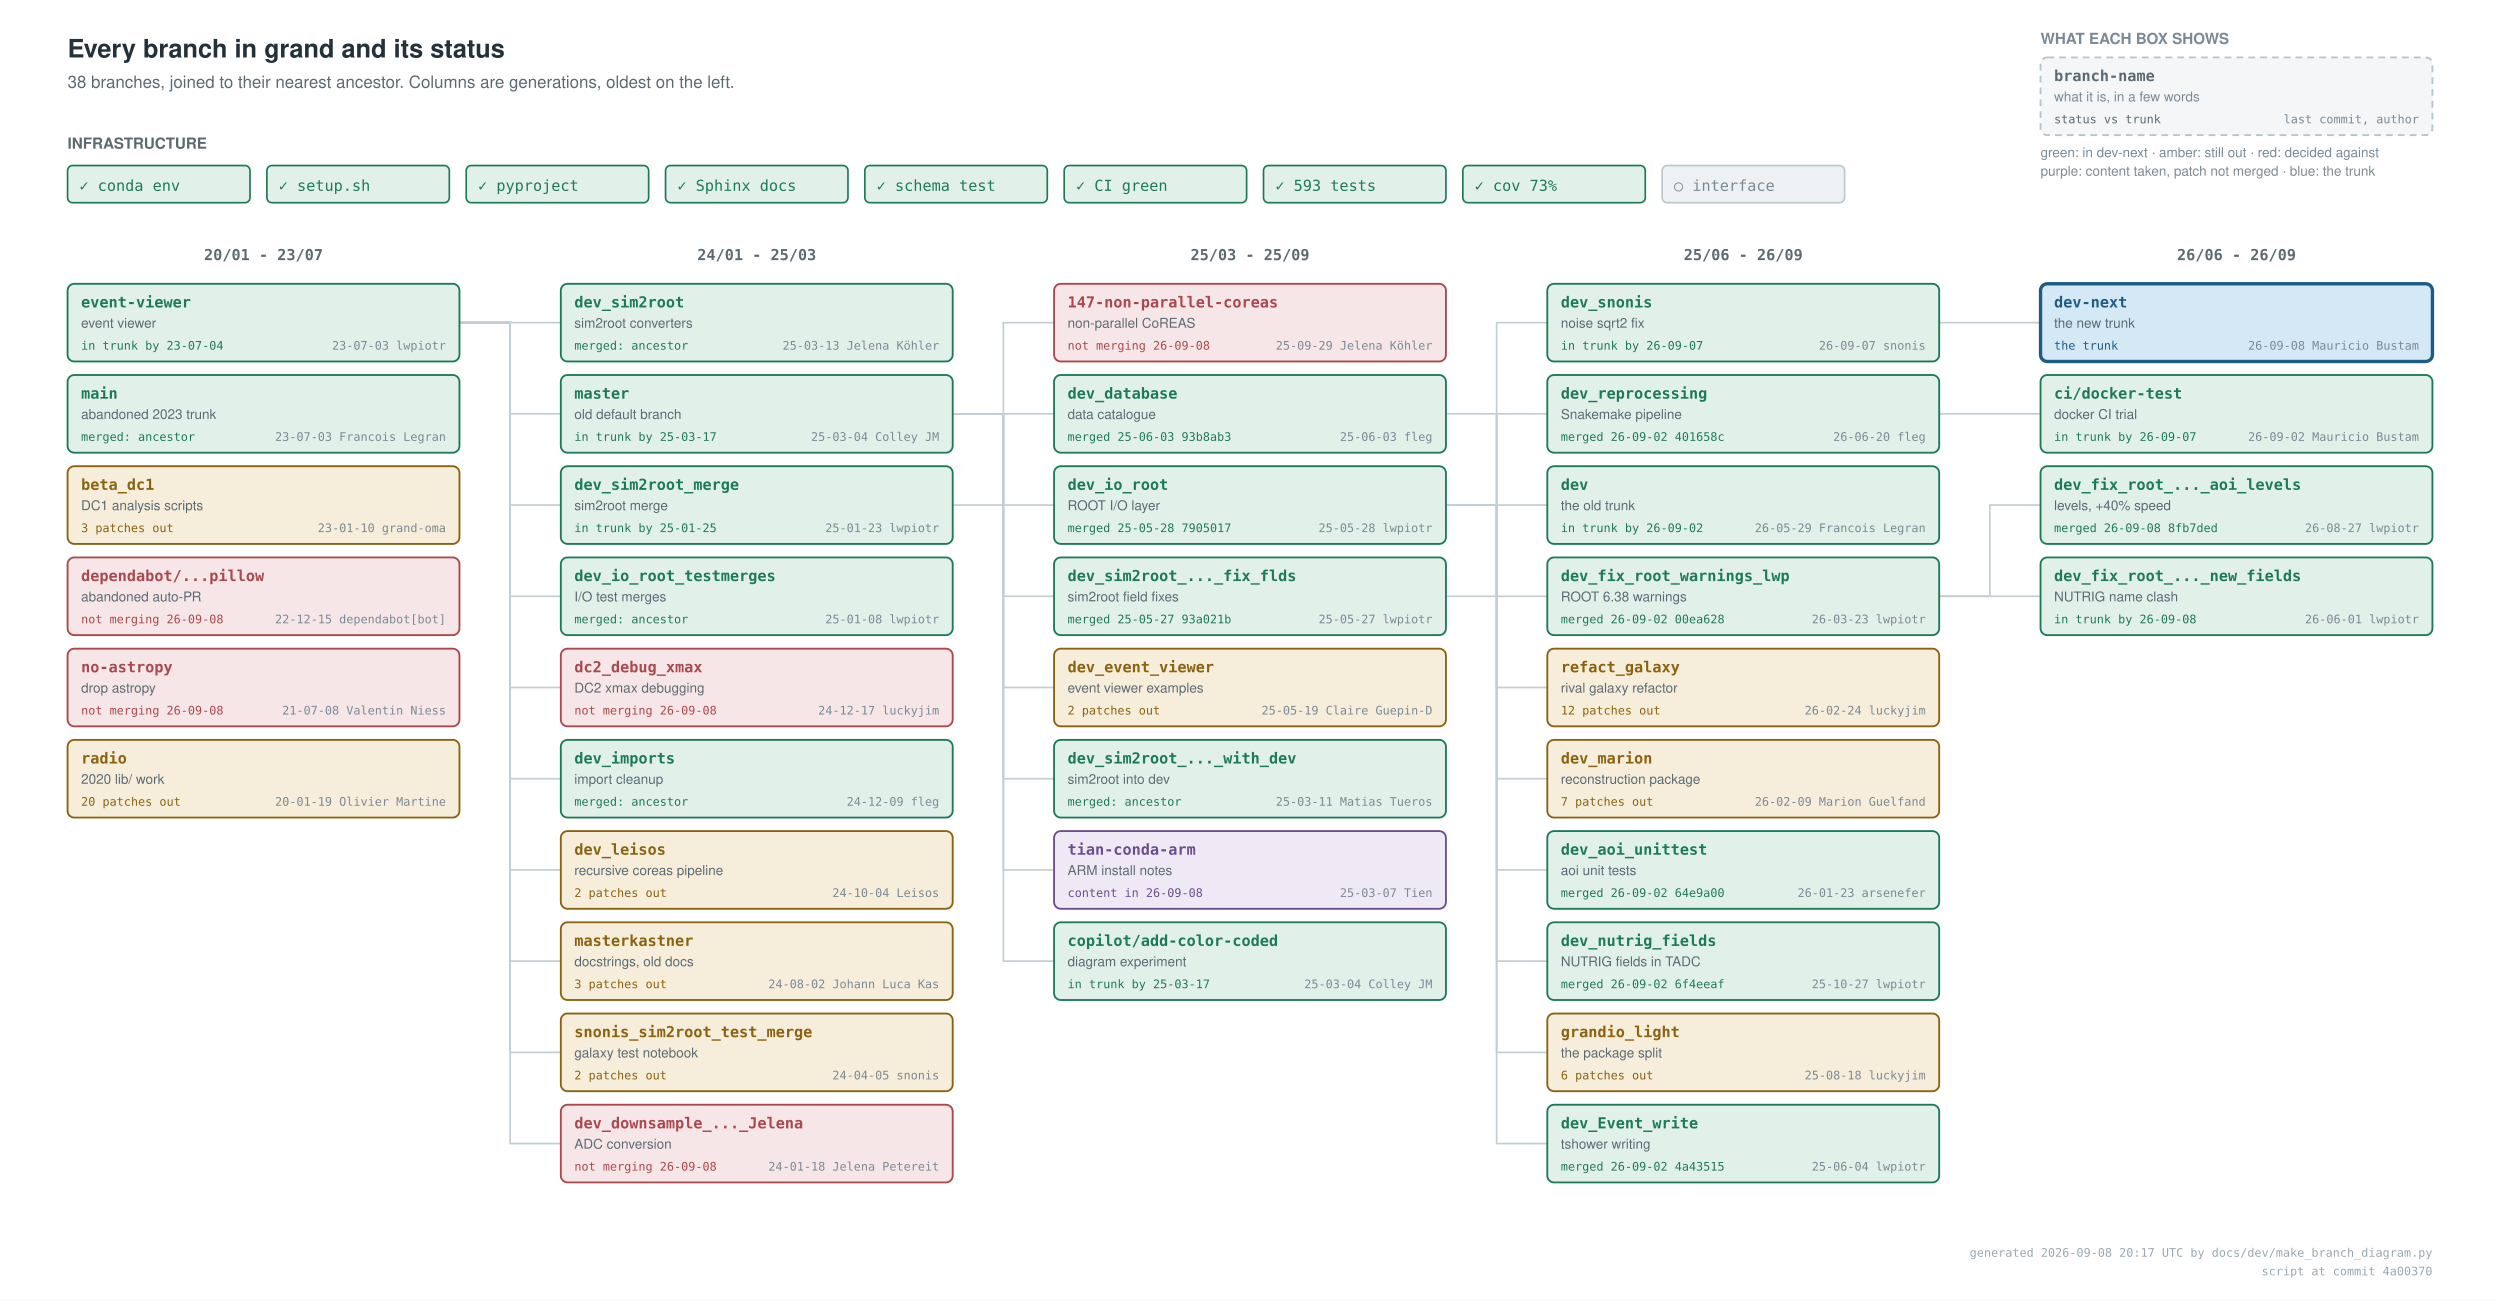
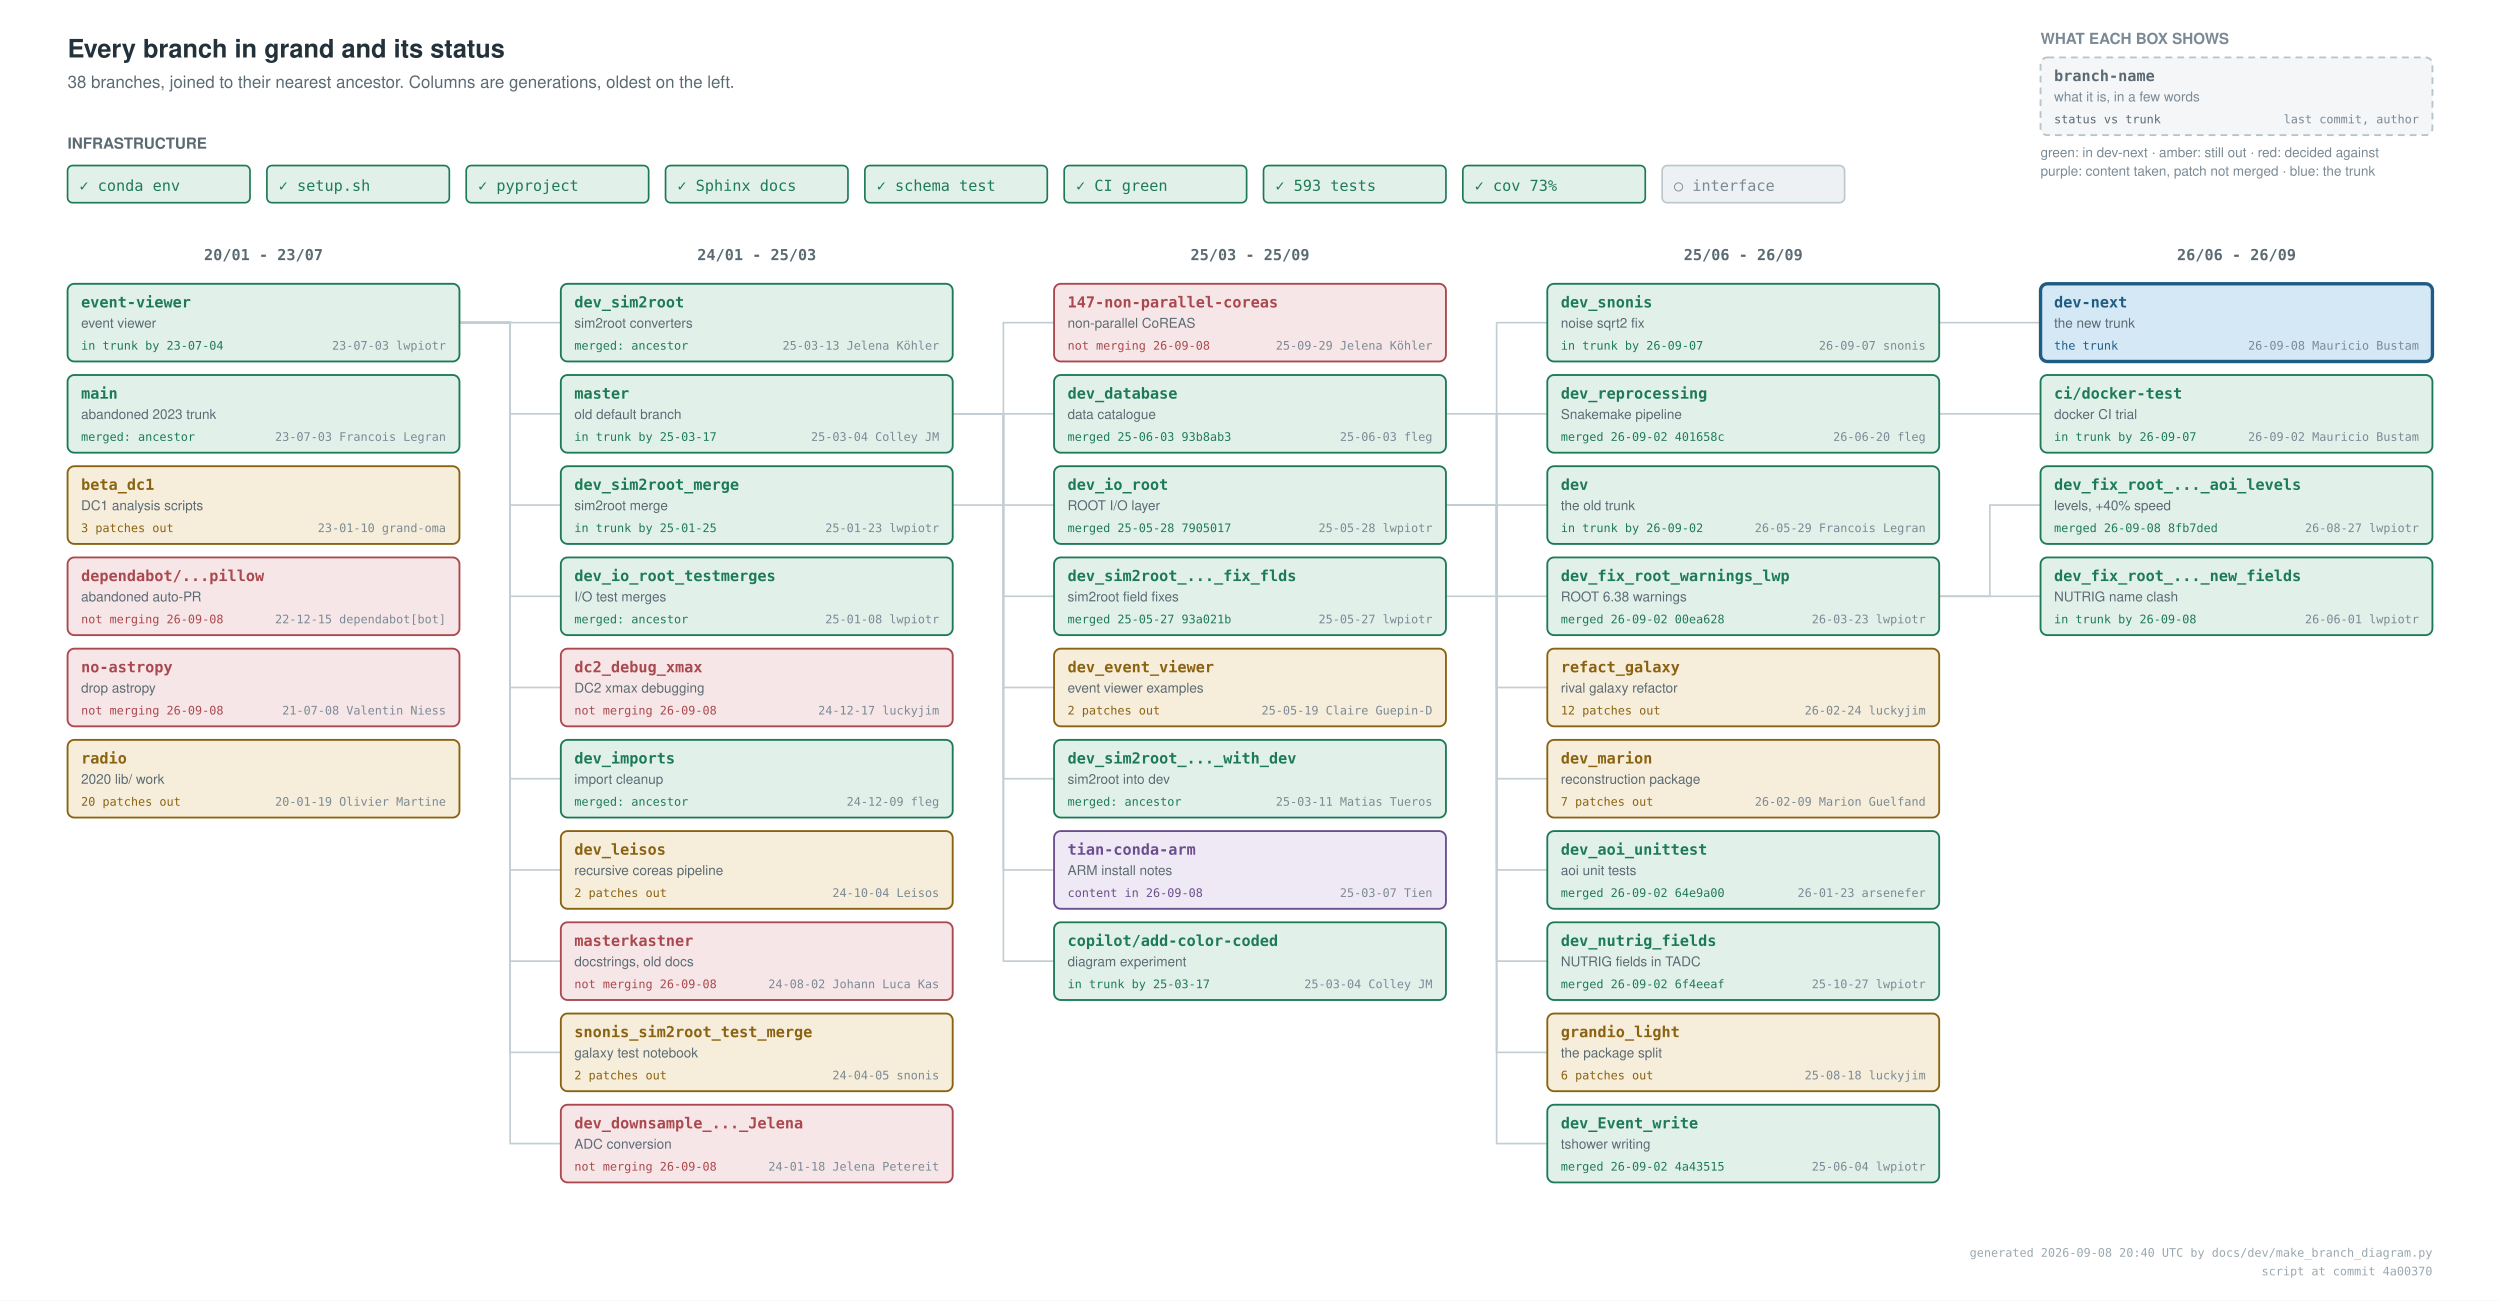
<svg xmlns="http://www.w3.org/2000/svg" viewBox="0 0 1480 770" width="1480" height="770" font-family="IBM Plex Sans, Helvetica, Arial, sans-serif">
  <rect width="1480" height="770" fill="#FFFFFF" />
  <text x="40" y="34" font-size="15" font-weight="600" fill="#22313A">Every branch in grand and its status</text>
  <text x="40" y="52" font-size="10" fill="#5A6A73">38 branches, joined to their nearest ancestor. Columns are generations, oldest on the left.</text>
  <text x="1208.0" y="26.0" font-size="9" font-weight="600" fill="#7A8994">WHAT EACH BOX SHOWS</text>
  <rect x="1208.0" y="34.0" width="232" height="46" rx="4" fill="#F4F6F7" stroke="#B7C4CC" stroke-width="1.1" stroke-dasharray="4 3" />
  <text x="1216.0" y="48.0" font-family="IBM Plex Mono, monospace" font-size="9" font-weight="600" fill="#5A6A73">branch-name</text>
  <text x="1216.0" y="60.0" font-size="8" fill="#7A8994">what it is, in a few words</text>
  <text x="1216.0" y="73.0" font-family="IBM Plex Mono, monospace" font-size="7" fill="#5A6A73">status vs trunk</text>
  <text x="1432.0" y="73.0" font-family="IBM Plex Mono, monospace" font-size="7" fill="#7A8994" text-anchor="end">last commit, author</text>
  <text x="1208.0" y="93.0" font-size="8" fill="#7A8994">green: in dev-next · amber: still out · red: decided against</text>
  <text x="1208.0" y="104.0" font-size="8" fill="#7A8994">purple: content taken, patch not merged · blue: the trunk</text>
  <text x="40" y="88" font-size="9" font-weight="600" fill="#5A6A73">INFRASTRUCTURE</text>
  <rect x="40.0" y="98" width="108" height="22" rx="3" fill="#E1F1EA" stroke="#1D7A57" stroke-width="1" />
  <text x="47.0" y="113" font-family="IBM Plex Mono, monospace" font-size="9" fill="#1D7A57">✓ conda env</text>
  <rect x="158.0" y="98" width="108" height="22" rx="3" fill="#E1F1EA" stroke="#1D7A57" stroke-width="1" />
  <text x="165.0" y="113" font-family="IBM Plex Mono, monospace" font-size="9" fill="#1D7A57">✓ setup.sh</text>
  <rect x="276.0" y="98" width="108" height="22" rx="3" fill="#E1F1EA" stroke="#1D7A57" stroke-width="1" />
  <text x="283.0" y="113" font-family="IBM Plex Mono, monospace" font-size="9" fill="#1D7A57">✓ pyproject</text>
  <rect x="394.0" y="98" width="108" height="22" rx="3" fill="#E1F1EA" stroke="#1D7A57" stroke-width="1" />
  <text x="401.0" y="113" font-family="IBM Plex Mono, monospace" font-size="9" fill="#1D7A57">✓ Sphinx docs</text>
  <rect x="512.0" y="98" width="108" height="22" rx="3" fill="#E1F1EA" stroke="#1D7A57" stroke-width="1" />
  <text x="519.0" y="113" font-family="IBM Plex Mono, monospace" font-size="9" fill="#1D7A57">✓ schema test</text>
  <rect x="630.0" y="98" width="108" height="22" rx="3" fill="#E1F1EA" stroke="#1D7A57" stroke-width="1" />
  <text x="637.0" y="113" font-family="IBM Plex Mono, monospace" font-size="9" fill="#1D7A57">✓ CI green</text>
  <rect x="748.0" y="98" width="108" height="22" rx="3" fill="#E1F1EA" stroke="#1D7A57" stroke-width="1" />
  <text x="755.0" y="113" font-family="IBM Plex Mono, monospace" font-size="9" fill="#1D7A57">✓ 593 tests</text>
  <rect x="866.0" y="98" width="108" height="22" rx="3" fill="#E1F1EA" stroke="#1D7A57" stroke-width="1" />
  <text x="873.0" y="113" font-family="IBM Plex Mono, monospace" font-size="9" fill="#1D7A57">✓ cov 73%</text>
  <rect x="984.0" y="98" width="108" height="22" rx="3" fill="#EDF1F3" stroke="#BCC7CE" stroke-width="1" />
  <text x="991.0" y="113" font-family="IBM Plex Mono, monospace" font-size="9" fill="#7A8994">○ interface</text>
  <text x="156.0" y="154.0" font-family="IBM Plex Mono, monospace" font-size="9" font-weight="600" fill="#5A6A73" text-anchor="middle">20/01 - 23/07</text>
  <text x="448.0" y="154.0" font-family="IBM Plex Mono, monospace" font-size="9" font-weight="600" fill="#5A6A73" text-anchor="middle">24/01 - 25/03</text>
  <text x="740.0" y="154.0" font-family="IBM Plex Mono, monospace" font-size="9" font-weight="600" fill="#5A6A73" text-anchor="middle">25/03 - 25/09</text>
  <text x="1032.0" y="154.0" font-family="IBM Plex Mono, monospace" font-size="9" font-weight="600" fill="#5A6A73" text-anchor="middle">25/06 - 26/09</text>
  <text x="1324.0" y="154.0" font-family="IBM Plex Mono, monospace" font-size="9" font-weight="600" fill="#5A6A73" text-anchor="middle">26/06 - 26/09</text>
  <path d="M 564.0 245.0 H 594.0 V 191.0 H 624.0" fill="none" stroke="#C3CDD4" stroke-width="1" />
  <path d="M 1148.0 245.0 H 1178.0 V 245.0 H 1208.0" fill="none" stroke="#C3CDD4" stroke-width="1" />
  <path d="M 564.0 245.0 H 594.0 V 569.0 H 624.0" fill="none" stroke="#C3CDD4" stroke-width="1" />
  <path d="M 272.0 191.0 H 302.0 V 407.0 H 332.0" fill="none" stroke="#C3CDD4" stroke-width="1" />
  <path d="M 856.0 299.0 H 886.0 V 299.0 H 916.0" fill="none" stroke="#C3CDD4" stroke-width="1" />
  <path d="M 1148.0 191.0 H 1178.0 V 191.0 H 1208.0" fill="none" stroke="#C3CDD4" stroke-width="1" />
  <path d="M 856.0 245.0 H 886.0 V 677.0 H 916.0" fill="none" stroke="#C3CDD4" stroke-width="1" />
  <path d="M 856.0 299.0 H 886.0 V 515.0 H 916.0" fill="none" stroke="#C3CDD4" stroke-width="1" />
  <path d="M 564.0 245.0 H 594.0 V 245.0 H 624.0" fill="none" stroke="#C3CDD4" stroke-width="1" />
  <path d="M 272.0 191.0 H 302.0 V 677.0 H 332.0" fill="none" stroke="#C3CDD4" stroke-width="1" />
  <path d="M 564.0 245.0 H 594.0 V 407.0 H 624.0" fill="none" stroke="#C3CDD4" stroke-width="1" />
  <path d="M 1148.0 353.0 H 1178.0 V 299.0 H 1208.0" fill="none" stroke="#C3CDD4" stroke-width="1" />
  <path d="M 856.0 299.0 H 886.0 V 353.0 H 916.0" fill="none" stroke="#C3CDD4" stroke-width="1" />
  <path d="M 1148.0 353.0 H 1178.0 V 353.0 H 1208.0" fill="none" stroke="#C3CDD4" stroke-width="1" />
  <path d="M 272.0 191.0 H 302.0 V 461.0 H 332.0" fill="none" stroke="#C3CDD4" stroke-width="1" />
  <path d="M 564.0 245.0 H 594.0 V 299.0 H 624.0" fill="none" stroke="#C3CDD4" stroke-width="1" />
  <path d="M 272.0 191.0 H 302.0 V 353.0 H 332.0" fill="none" stroke="#C3CDD4" stroke-width="1" />
  <path d="M 272.0 191.0 H 302.0 V 515.0 H 332.0" fill="none" stroke="#C3CDD4" stroke-width="1" />
  <path d="M 856.0 299.0 H 886.0 V 461.0 H 916.0" fill="none" stroke="#C3CDD4" stroke-width="1" />
  <path d="M 856.0 299.0 H 886.0 V 569.0 H 916.0" fill="none" stroke="#C3CDD4" stroke-width="1" />
  <path d="M 856.0 299.0 H 886.0 V 245.0 H 916.0" fill="none" stroke="#C3CDD4" stroke-width="1" />
  <path d="M 272.0 191.0 H 302.0 V 191.0 H 332.0" fill="none" stroke="#C3CDD4" stroke-width="1" />
  <path d="M 272.0 191.0 H 302.0 V 299.0 H 332.0" fill="none" stroke="#C3CDD4" stroke-width="1" />
  <path d="M 564.0 299.0 H 594.0 V 461.0 H 624.0" fill="none" stroke="#C3CDD4" stroke-width="1" />
  <path d="M 564.0 245.0 H 594.0 V 353.0 H 624.0" fill="none" stroke="#C3CDD4" stroke-width="1" />
  <path d="M 856.0 353.0 H 886.0 V 191.0 H 916.0" fill="none" stroke="#C3CDD4" stroke-width="1" />
  <path d="M 856.0 299.0 H 886.0 V 623.0 H 916.0" fill="none" stroke="#C3CDD4" stroke-width="1" />
  <path d="M 272.0 191.0 H 302.0 V 245.0 H 332.0" fill="none" stroke="#C3CDD4" stroke-width="1" />
  <path d="M 272.0 191.0 H 302.0 V 569.0 H 332.0" fill="none" stroke="#C3CDD4" stroke-width="1" />
  <path d="M 856.0 299.0 H 886.0 V 407.0 H 916.0" fill="none" stroke="#C3CDD4" stroke-width="1" />
  <path d="M 272.0 191.0 H 302.0 V 623.0 H 332.0" fill="none" stroke="#C3CDD4" stroke-width="1" />
  <path d="M 564.0 245.0 H 594.0 V 515.0 H 624.0" fill="none" stroke="#C3CDD4" stroke-width="1" />
  <rect x="624.0" y="168.0" width="232" height="46" rx="4" fill="#F7E6E7" stroke="#A9484E" stroke-width="1.1" />
  <text x="632.0" y="182.0" font-family="IBM Plex Mono, monospace" font-size="9" font-weight="600" fill="#A9484E">147-non-parallel-coreas</text>
  <text x="632.0" y="194.0" font-size="8" fill="#5A6A73">non-parallel CoREAS</text>
  <text x="632.0" y="207.0" font-family="IBM Plex Mono, monospace" font-size="7" fill="#A9484E">not merging 26-09-08</text>
  <text x="848.0" y="207.0" font-family="IBM Plex Mono, monospace" font-size="7" fill="#7A8994" text-anchor="end">25-09-29 Jelena Köhler</text>
  <rect x="40.0" y="276.0" width="232" height="46" rx="4" fill="#F6EDDA" stroke="#8A6210" stroke-width="1.1" />
  <text x="48.0" y="290.0" font-family="IBM Plex Mono, monospace" font-size="9" font-weight="600" fill="#8A6210">beta_dc1</text>
  <text x="48.0" y="302.0" font-size="8" fill="#5A6A73">DC1 analysis scripts</text>
  <text x="48.0" y="315.0" font-family="IBM Plex Mono, monospace" font-size="7" fill="#8A6210">3 patches out</text>
  <text x="264.0" y="315.0" font-family="IBM Plex Mono, monospace" font-size="7" fill="#7A8994" text-anchor="end">23-01-10 grand-oma</text>
  <rect x="1208.0" y="222.0" width="232" height="46" rx="4" fill="#E1F1EA" stroke="#1D7A57" stroke-width="1.1" />
  <text x="1216.0" y="236.0" font-family="IBM Plex Mono, monospace" font-size="9" font-weight="600" fill="#1D7A57">ci/docker-test</text>
  <text x="1216.0" y="248.0" font-size="8" fill="#5A6A73">docker CI trial</text>
  <text x="1216.0" y="261.0" font-family="IBM Plex Mono, monospace" font-size="7" fill="#1D7A57">in trunk by 26-09-07</text>
  <text x="1432.0" y="261.0" font-family="IBM Plex Mono, monospace" font-size="7" fill="#7A8994" text-anchor="end">26-09-02 Mauricio Bustam</text>
  <rect x="624.0" y="546.0" width="232" height="46" rx="4" fill="#E1F1EA" stroke="#1D7A57" stroke-width="1.1" />
  <text x="632.0" y="560.0" font-family="IBM Plex Mono, monospace" font-size="9" font-weight="600" fill="#1D7A57">copilot/add-color-coded</text>
  <text x="632.0" y="572.0" font-size="8" fill="#5A6A73">diagram experiment</text>
  <text x="632.0" y="585.0" font-family="IBM Plex Mono, monospace" font-size="7" fill="#1D7A57">in trunk by 25-03-17</text>
  <text x="848.0" y="585.0" font-family="IBM Plex Mono, monospace" font-size="7" fill="#7A8994" text-anchor="end">25-03-04 Colley JM</text>
  <rect x="332.0" y="384.0" width="232" height="46" rx="4" fill="#F7E6E7" stroke="#A9484E" stroke-width="1.1" />
  <text x="340.0" y="398.0" font-family="IBM Plex Mono, monospace" font-size="9" font-weight="600" fill="#A9484E">dc2_debug_xmax</text>
  <text x="340.0" y="410.0" font-size="8" fill="#5A6A73">DC2 xmax debugging</text>
  <text x="340.0" y="423.0" font-family="IBM Plex Mono, monospace" font-size="7" fill="#A9484E">not merging 26-09-08</text>
  <text x="556.0" y="423.0" font-family="IBM Plex Mono, monospace" font-size="7" fill="#7A8994" text-anchor="end">24-12-17 luckyjim</text>
  <rect x="40.0" y="330.0" width="232" height="46" rx="4" fill="#F7E6E7" stroke="#A9484E" stroke-width="1.1" />
  <text x="48.0" y="344.0" font-family="IBM Plex Mono, monospace" font-size="9" font-weight="600" fill="#A9484E">dependabot/...pillow</text>
  <text x="48.0" y="356.0" font-size="8" fill="#5A6A73">abandoned auto-PR</text>
  <text x="48.0" y="369.0" font-family="IBM Plex Mono, monospace" font-size="7" fill="#A9484E">not merging 26-09-08</text>
  <text x="264.0" y="369.0" font-family="IBM Plex Mono, monospace" font-size="7" fill="#7A8994" text-anchor="end">22-12-15 dependabot[bot]</text>
  <rect x="916.0" y="276.0" width="232" height="46" rx="4" fill="#E1F1EA" stroke="#1D7A57" stroke-width="1.1" />
  <text x="924.0" y="290.0" font-family="IBM Plex Mono, monospace" font-size="9" font-weight="600" fill="#1D7A57">dev</text>
  <text x="924.0" y="302.0" font-size="8" fill="#5A6A73">the old trunk</text>
  <text x="924.0" y="315.0" font-family="IBM Plex Mono, monospace" font-size="7" fill="#1D7A57">in trunk by 26-09-02</text>
  <text x="1140.0" y="315.0" font-family="IBM Plex Mono, monospace" font-size="7" fill="#7A8994" text-anchor="end">26-05-29 Francois Legran</text>
  <rect x="1208.0" y="168.0" width="232" height="46" rx="4" fill="#D5E8F5" stroke="#1F5C82" stroke-width="2" />
  <text x="1216.0" y="182.0" font-family="IBM Plex Mono, monospace" font-size="9" font-weight="600" fill="#1F5C82">dev-next</text>
  <text x="1216.0" y="194.0" font-size="8" fill="#5A6A73">the new trunk</text>
  <text x="1216.0" y="207.0" font-family="IBM Plex Mono, monospace" font-size="7" fill="#1F5C82">the trunk</text>
  <text x="1432.0" y="207.0" font-family="IBM Plex Mono, monospace" font-size="7" fill="#7A8994" text-anchor="end">26-09-08 Mauricio Bustam</text>
  <rect x="916.0" y="654.0" width="232" height="46" rx="4" fill="#E1F1EA" stroke="#1D7A57" stroke-width="1.1" />
  <text x="924.0" y="668.0" font-family="IBM Plex Mono, monospace" font-size="9" font-weight="600" fill="#1D7A57">dev_Event_write</text>
  <text x="924.0" y="680.0" font-size="8" fill="#5A6A73">tshower writing</text>
  <text x="924.0" y="693.0" font-family="IBM Plex Mono, monospace" font-size="7" fill="#1D7A57">merged 26-09-02 4a43515</text>
  <text x="1140.0" y="693.0" font-family="IBM Plex Mono, monospace" font-size="7" fill="#7A8994" text-anchor="end">25-06-04 lwpiotr</text>
  <rect x="916.0" y="492.0" width="232" height="46" rx="4" fill="#E1F1EA" stroke="#1D7A57" stroke-width="1.1" />
  <text x="924.0" y="506.0" font-family="IBM Plex Mono, monospace" font-size="9" font-weight="600" fill="#1D7A57">dev_aoi_unittest</text>
  <text x="924.0" y="518.0" font-size="8" fill="#5A6A73">aoi unit tests</text>
  <text x="924.0" y="531.0" font-family="IBM Plex Mono, monospace" font-size="7" fill="#1D7A57">merged 26-09-02 64e9a00</text>
  <text x="1140.0" y="531.0" font-family="IBM Plex Mono, monospace" font-size="7" fill="#7A8994" text-anchor="end">26-01-23 arsenefer</text>
  <rect x="624.0" y="222.0" width="232" height="46" rx="4" fill="#E1F1EA" stroke="#1D7A57" stroke-width="1.1" />
  <text x="632.0" y="236.0" font-family="IBM Plex Mono, monospace" font-size="9" font-weight="600" fill="#1D7A57">dev_database</text>
  <text x="632.0" y="248.0" font-size="8" fill="#5A6A73">data catalogue</text>
  <text x="632.0" y="261.0" font-family="IBM Plex Mono, monospace" font-size="7" fill="#1D7A57">merged 25-06-03 93b8ab3</text>
  <text x="848.0" y="261.0" font-family="IBM Plex Mono, monospace" font-size="7" fill="#7A8994" text-anchor="end">25-06-03 fleg</text>
  <rect x="332.0" y="654.0" width="232" height="46" rx="4" fill="#F7E6E7" stroke="#A9484E" stroke-width="1.1" />
  <text x="340.0" y="668.0" font-family="IBM Plex Mono, monospace" font-size="9" font-weight="600" fill="#A9484E">dev_downsample_..._Jelena</text>
  <text x="340.0" y="680.0" font-size="8" fill="#5A6A73">ADC conversion</text>
  <text x="340.0" y="693.0" font-family="IBM Plex Mono, monospace" font-size="7" fill="#A9484E">not merging 26-09-08</text>
  <text x="556.0" y="693.0" font-family="IBM Plex Mono, monospace" font-size="7" fill="#7A8994" text-anchor="end">24-01-18 Jelena Petereit</text>
  <rect x="624.0" y="384.0" width="232" height="46" rx="4" fill="#F6EDDA" stroke="#8A6210" stroke-width="1.1" />
  <text x="632.0" y="398.0" font-family="IBM Plex Mono, monospace" font-size="9" font-weight="600" fill="#8A6210">dev_event_viewer</text>
  <text x="632.0" y="410.0" font-size="8" fill="#5A6A73">event viewer examples</text>
  <text x="632.0" y="423.0" font-family="IBM Plex Mono, monospace" font-size="7" fill="#8A6210">2 patches out</text>
  <text x="848.0" y="423.0" font-family="IBM Plex Mono, monospace" font-size="7" fill="#7A8994" text-anchor="end">25-05-19 Claire Guepin-D</text>
  <rect x="1208.0" y="276.0" width="232" height="46" rx="4" fill="#E1F1EA" stroke="#1D7A57" stroke-width="1.1" />
  <text x="1216.0" y="290.0" font-family="IBM Plex Mono, monospace" font-size="9" font-weight="600" fill="#1D7A57">dev_fix_root_..._aoi_levels</text>
  <text x="1216.0" y="302.0" font-size="8" fill="#5A6A73">levels, +40% speed</text>
  <text x="1216.0" y="315.0" font-family="IBM Plex Mono, monospace" font-size="7" fill="#1D7A57">merged 26-09-08 8fb7ded</text>
  <text x="1432.0" y="315.0" font-family="IBM Plex Mono, monospace" font-size="7" fill="#7A8994" text-anchor="end">26-08-27 lwpiotr</text>
  <rect x="916.0" y="330.0" width="232" height="46" rx="4" fill="#E1F1EA" stroke="#1D7A57" stroke-width="1.1" />
  <text x="924.0" y="344.0" font-family="IBM Plex Mono, monospace" font-size="9" font-weight="600" fill="#1D7A57">dev_fix_root_warnings_lwp</text>
  <text x="924.0" y="356.0" font-size="8" fill="#5A6A73">ROOT 6.38 warnings</text>
  <text x="924.0" y="369.0" font-family="IBM Plex Mono, monospace" font-size="7" fill="#1D7A57">merged 26-09-02 00ea628</text>
  <text x="1140.0" y="369.0" font-family="IBM Plex Mono, monospace" font-size="7" fill="#7A8994" text-anchor="end">26-03-23 lwpiotr</text>
  <rect x="1208.0" y="330.0" width="232" height="46" rx="4" fill="#E1F1EA" stroke="#1D7A57" stroke-width="1.1" />
  <text x="1216.0" y="344.0" font-family="IBM Plex Mono, monospace" font-size="9" font-weight="600" fill="#1D7A57">dev_fix_root_..._new_fields</text>
  <text x="1216.0" y="356.0" font-size="8" fill="#5A6A73">NUTRIG name clash</text>
  <text x="1216.0" y="369.0" font-family="IBM Plex Mono, monospace" font-size="7" fill="#1D7A57">in trunk by 26-09-08</text>
  <text x="1432.0" y="369.0" font-family="IBM Plex Mono, monospace" font-size="7" fill="#7A8994" text-anchor="end">26-06-01 lwpiotr</text>
  <rect x="332.0" y="438.0" width="232" height="46" rx="4" fill="#E1F1EA" stroke="#1D7A57" stroke-width="1.1" />
  <text x="340.0" y="452.0" font-family="IBM Plex Mono, monospace" font-size="9" font-weight="600" fill="#1D7A57">dev_imports</text>
  <text x="340.0" y="464.0" font-size="8" fill="#5A6A73">import cleanup</text>
  <text x="340.0" y="477.0" font-family="IBM Plex Mono, monospace" font-size="7" fill="#1D7A57">merged: ancestor</text>
  <text x="556.0" y="477.0" font-family="IBM Plex Mono, monospace" font-size="7" fill="#7A8994" text-anchor="end">24-12-09 fleg</text>
  <rect x="624.0" y="276.0" width="232" height="46" rx="4" fill="#E1F1EA" stroke="#1D7A57" stroke-width="1.1" />
  <text x="632.0" y="290.0" font-family="IBM Plex Mono, monospace" font-size="9" font-weight="600" fill="#1D7A57">dev_io_root</text>
  <text x="632.0" y="302.0" font-size="8" fill="#5A6A73">ROOT I/O layer</text>
  <text x="632.0" y="315.0" font-family="IBM Plex Mono, monospace" font-size="7" fill="#1D7A57">merged 25-05-28 7905017</text>
  <text x="848.0" y="315.0" font-family="IBM Plex Mono, monospace" font-size="7" fill="#7A8994" text-anchor="end">25-05-28 lwpiotr</text>
  <rect x="332.0" y="330.0" width="232" height="46" rx="4" fill="#E1F1EA" stroke="#1D7A57" stroke-width="1.1" />
  <text x="340.0" y="344.0" font-family="IBM Plex Mono, monospace" font-size="9" font-weight="600" fill="#1D7A57">dev_io_root_testmerges</text>
  <text x="340.0" y="356.0" font-size="8" fill="#5A6A73">I/O test merges</text>
  <text x="340.0" y="369.0" font-family="IBM Plex Mono, monospace" font-size="7" fill="#1D7A57">merged: ancestor</text>
  <text x="556.0" y="369.0" font-family="IBM Plex Mono, monospace" font-size="7" fill="#7A8994" text-anchor="end">25-01-08 lwpiotr</text>
  <rect x="332.0" y="492.0" width="232" height="46" rx="4" fill="#F6EDDA" stroke="#8A6210" stroke-width="1.1" />
  <text x="340.0" y="506.0" font-family="IBM Plex Mono, monospace" font-size="9" font-weight="600" fill="#8A6210">dev_leisos</text>
  <text x="340.0" y="518.0" font-size="8" fill="#5A6A73">recursive coreas pipeline</text>
  <text x="340.0" y="531.0" font-family="IBM Plex Mono, monospace" font-size="7" fill="#8A6210">2 patches out</text>
  <text x="556.0" y="531.0" font-family="IBM Plex Mono, monospace" font-size="7" fill="#7A8994" text-anchor="end">24-10-04 Leisos</text>
  <rect x="916.0" y="438.0" width="232" height="46" rx="4" fill="#F6EDDA" stroke="#8A6210" stroke-width="1.1" />
  <text x="924.0" y="452.0" font-family="IBM Plex Mono, monospace" font-size="9" font-weight="600" fill="#8A6210">dev_marion</text>
  <text x="924.0" y="464.0" font-size="8" fill="#5A6A73">reconstruction package</text>
  <text x="924.0" y="477.0" font-family="IBM Plex Mono, monospace" font-size="7" fill="#8A6210">7 patches out</text>
  <text x="1140.0" y="477.0" font-family="IBM Plex Mono, monospace" font-size="7" fill="#7A8994" text-anchor="end">26-02-09 Marion Guelfand</text>
  <rect x="916.0" y="546.0" width="232" height="46" rx="4" fill="#E1F1EA" stroke="#1D7A57" stroke-width="1.1" />
  <text x="924.0" y="560.0" font-family="IBM Plex Mono, monospace" font-size="9" font-weight="600" fill="#1D7A57">dev_nutrig_fields</text>
  <text x="924.0" y="572.0" font-size="8" fill="#5A6A73">NUTRIG fields in TADC</text>
  <text x="924.0" y="585.0" font-family="IBM Plex Mono, monospace" font-size="7" fill="#1D7A57">merged 26-09-02 6f4eeaf</text>
  <text x="1140.0" y="585.0" font-family="IBM Plex Mono, monospace" font-size="7" fill="#7A8994" text-anchor="end">25-10-27 lwpiotr</text>
  <rect x="916.0" y="222.0" width="232" height="46" rx="4" fill="#E1F1EA" stroke="#1D7A57" stroke-width="1.1" />
  <text x="924.0" y="236.0" font-family="IBM Plex Mono, monospace" font-size="9" font-weight="600" fill="#1D7A57">dev_reprocessing</text>
  <text x="924.0" y="248.0" font-size="8" fill="#5A6A73">Snakemake pipeline</text>
  <text x="924.0" y="261.0" font-family="IBM Plex Mono, monospace" font-size="7" fill="#1D7A57">merged 26-09-02 401658c</text>
  <text x="1140.0" y="261.0" font-family="IBM Plex Mono, monospace" font-size="7" fill="#7A8994" text-anchor="end">26-06-20 fleg</text>
  <rect x="332.0" y="168.0" width="232" height="46" rx="4" fill="#E1F1EA" stroke="#1D7A57" stroke-width="1.1" />
  <text x="340.0" y="182.0" font-family="IBM Plex Mono, monospace" font-size="9" font-weight="600" fill="#1D7A57">dev_sim2root</text>
  <text x="340.0" y="194.0" font-size="8" fill="#5A6A73">sim2root converters</text>
  <text x="340.0" y="207.0" font-family="IBM Plex Mono, monospace" font-size="7" fill="#1D7A57">merged: ancestor</text>
  <text x="556.0" y="207.0" font-family="IBM Plex Mono, monospace" font-size="7" fill="#7A8994" text-anchor="end">25-03-13 Jelena Köhler</text>
  <rect x="332.0" y="276.0" width="232" height="46" rx="4" fill="#E1F1EA" stroke="#1D7A57" stroke-width="1.1" />
  <text x="340.0" y="290.0" font-family="IBM Plex Mono, monospace" font-size="9" font-weight="600" fill="#1D7A57">dev_sim2root_merge</text>
  <text x="340.0" y="302.0" font-size="8" fill="#5A6A73">sim2root merge</text>
  <text x="340.0" y="315.0" font-family="IBM Plex Mono, monospace" font-size="7" fill="#1D7A57">in trunk by 25-01-25</text>
  <text x="556.0" y="315.0" font-family="IBM Plex Mono, monospace" font-size="7" fill="#7A8994" text-anchor="end">25-01-23 lwpiotr</text>
  <rect x="624.0" y="438.0" width="232" height="46" rx="4" fill="#E1F1EA" stroke="#1D7A57" stroke-width="1.1" />
  <text x="632.0" y="452.0" font-family="IBM Plex Mono, monospace" font-size="9" font-weight="600" fill="#1D7A57">dev_sim2root_..._with_dev</text>
  <text x="632.0" y="464.0" font-size="8" fill="#5A6A73">sim2root into dev</text>
  <text x="632.0" y="477.0" font-family="IBM Plex Mono, monospace" font-size="7" fill="#1D7A57">merged: ancestor</text>
  <text x="848.0" y="477.0" font-family="IBM Plex Mono, monospace" font-size="7" fill="#7A8994" text-anchor="end">25-03-11 Matias Tueros</text>
  <rect x="624.0" y="330.0" width="232" height="46" rx="4" fill="#E1F1EA" stroke="#1D7A57" stroke-width="1.1" />
  <text x="632.0" y="344.0" font-family="IBM Plex Mono, monospace" font-size="9" font-weight="600" fill="#1D7A57">dev_sim2root_..._fix_flds</text>
  <text x="632.0" y="356.0" font-size="8" fill="#5A6A73">sim2root field fixes</text>
  <text x="632.0" y="369.0" font-family="IBM Plex Mono, monospace" font-size="7" fill="#1D7A57">merged 25-05-27 93a021b</text>
  <text x="848.0" y="369.0" font-family="IBM Plex Mono, monospace" font-size="7" fill="#7A8994" text-anchor="end">25-05-27 lwpiotr</text>
  <rect x="916.0" y="168.0" width="232" height="46" rx="4" fill="#E1F1EA" stroke="#1D7A57" stroke-width="1.1" />
  <text x="924.0" y="182.0" font-family="IBM Plex Mono, monospace" font-size="9" font-weight="600" fill="#1D7A57">dev_snonis</text>
  <text x="924.0" y="194.0" font-size="8" fill="#5A6A73">noise sqrt2 fix</text>
  <text x="924.0" y="207.0" font-family="IBM Plex Mono, monospace" font-size="7" fill="#1D7A57">in trunk by 26-09-07</text>
  <text x="1140.0" y="207.0" font-family="IBM Plex Mono, monospace" font-size="7" fill="#7A8994" text-anchor="end">26-09-07 snonis</text>
  <rect x="40.0" y="168.0" width="232" height="46" rx="4" fill="#E1F1EA" stroke="#1D7A57" stroke-width="1.1" />
  <text x="48.0" y="182.0" font-family="IBM Plex Mono, monospace" font-size="9" font-weight="600" fill="#1D7A57">event-viewer</text>
  <text x="48.0" y="194.0" font-size="8" fill="#5A6A73">event viewer</text>
  <text x="48.0" y="207.0" font-family="IBM Plex Mono, monospace" font-size="7" fill="#1D7A57">in trunk by 23-07-04</text>
  <text x="264.0" y="207.0" font-family="IBM Plex Mono, monospace" font-size="7" fill="#7A8994" text-anchor="end">23-07-03 lwpiotr</text>
  <rect x="916.0" y="600.0" width="232" height="46" rx="4" fill="#F6EDDA" stroke="#8A6210" stroke-width="1.1" />
  <text x="924.0" y="614.0" font-family="IBM Plex Mono, monospace" font-size="9" font-weight="600" fill="#8A6210">grandio_light</text>
  <text x="924.0" y="626.0" font-size="8" fill="#5A6A73">the package split</text>
  <text x="924.0" y="639.0" font-family="IBM Plex Mono, monospace" font-size="7" fill="#8A6210">6 patches out</text>
  <text x="1140.0" y="639.0" font-family="IBM Plex Mono, monospace" font-size="7" fill="#7A8994" text-anchor="end">25-08-18 luckyjim</text>
  <rect x="40.0" y="222.0" width="232" height="46" rx="4" fill="#E1F1EA" stroke="#1D7A57" stroke-width="1.1" />
  <text x="48.0" y="236.0" font-family="IBM Plex Mono, monospace" font-size="9" font-weight="600" fill="#1D7A57">main</text>
  <text x="48.0" y="248.0" font-size="8" fill="#5A6A73">abandoned 2023 trunk</text>
  <text x="48.0" y="261.0" font-family="IBM Plex Mono, monospace" font-size="7" fill="#1D7A57">merged: ancestor</text>
  <text x="264.0" y="261.0" font-family="IBM Plex Mono, monospace" font-size="7" fill="#7A8994" text-anchor="end">23-07-03 Francois Legran</text>
  <rect x="332.0" y="222.0" width="232" height="46" rx="4" fill="#E1F1EA" stroke="#1D7A57" stroke-width="1.1" />
  <text x="340.0" y="236.0" font-family="IBM Plex Mono, monospace" font-size="9" font-weight="600" fill="#1D7A57">master</text>
  <text x="340.0" y="248.0" font-size="8" fill="#5A6A73">old default branch</text>
  <text x="340.0" y="261.0" font-family="IBM Plex Mono, monospace" font-size="7" fill="#1D7A57">in trunk by 25-03-17</text>
  <text x="556.0" y="261.0" font-family="IBM Plex Mono, monospace" font-size="7" fill="#7A8994" text-anchor="end">25-03-04 Colley JM</text>
-   <rect x="332.0" y="546.0" width="232" height="46" rx="4" fill="#F6EDDA" stroke="#8A6210" stroke-width="1.1" />
-   <text x="340.0" y="560.0" font-family="IBM Plex Mono, monospace" font-size="9" font-weight="600" fill="#8A6210">masterkastner</text>
+   <rect x="332.0" y="546.0" width="232" height="46" rx="4" fill="#F7E6E7" stroke="#A9484E" stroke-width="1.1" />
+   <text x="340.0" y="560.0" font-family="IBM Plex Mono, monospace" font-size="9" font-weight="600" fill="#A9484E">masterkastner</text>
  <text x="340.0" y="572.0" font-size="8" fill="#5A6A73">docstrings, old docs</text>
-   <text x="340.0" y="585.0" font-family="IBM Plex Mono, monospace" font-size="7" fill="#8A6210">3 patches out</text>
+   <text x="340.0" y="585.0" font-family="IBM Plex Mono, monospace" font-size="7" fill="#A9484E">not merging 26-09-08</text>
  <text x="556.0" y="585.0" font-family="IBM Plex Mono, monospace" font-size="7" fill="#7A8994" text-anchor="end">24-08-02 Johann Luca Kas</text>
  <rect x="40.0" y="384.0" width="232" height="46" rx="4" fill="#F7E6E7" stroke="#A9484E" stroke-width="1.1" />
  <text x="48.0" y="398.0" font-family="IBM Plex Mono, monospace" font-size="9" font-weight="600" fill="#A9484E">no-astropy</text>
  <text x="48.0" y="410.0" font-size="8" fill="#5A6A73">drop astropy</text>
  <text x="48.0" y="423.0" font-family="IBM Plex Mono, monospace" font-size="7" fill="#A9484E">not merging 26-09-08</text>
  <text x="264.0" y="423.0" font-family="IBM Plex Mono, monospace" font-size="7" fill="#7A8994" text-anchor="end">21-07-08 Valentin Niess</text>
  <rect x="40.0" y="438.0" width="232" height="46" rx="4" fill="#F6EDDA" stroke="#8A6210" stroke-width="1.1" />
  <text x="48.0" y="452.0" font-family="IBM Plex Mono, monospace" font-size="9" font-weight="600" fill="#8A6210">radio</text>
  <text x="48.0" y="464.0" font-size="8" fill="#5A6A73">2020 lib/ work</text>
  <text x="48.0" y="477.0" font-family="IBM Plex Mono, monospace" font-size="7" fill="#8A6210">20 patches out</text>
  <text x="264.0" y="477.0" font-family="IBM Plex Mono, monospace" font-size="7" fill="#7A8994" text-anchor="end">20-01-19 Olivier Martine</text>
  <rect x="916.0" y="384.0" width="232" height="46" rx="4" fill="#F6EDDA" stroke="#8A6210" stroke-width="1.1" />
  <text x="924.0" y="398.0" font-family="IBM Plex Mono, monospace" font-size="9" font-weight="600" fill="#8A6210">refact_galaxy</text>
  <text x="924.0" y="410.0" font-size="8" fill="#5A6A73">rival galaxy refactor</text>
  <text x="924.0" y="423.0" font-family="IBM Plex Mono, monospace" font-size="7" fill="#8A6210">12 patches out</text>
  <text x="1140.0" y="423.0" font-family="IBM Plex Mono, monospace" font-size="7" fill="#7A8994" text-anchor="end">26-02-24 luckyjim</text>
  <rect x="332.0" y="600.0" width="232" height="46" rx="4" fill="#F6EDDA" stroke="#8A6210" stroke-width="1.1" />
  <text x="340.0" y="614.0" font-family="IBM Plex Mono, monospace" font-size="9" font-weight="600" fill="#8A6210">snonis_sim2root_test_merge</text>
  <text x="340.0" y="626.0" font-size="8" fill="#5A6A73">galaxy test notebook</text>
  <text x="340.0" y="639.0" font-family="IBM Plex Mono, monospace" font-size="7" fill="#8A6210">2 patches out</text>
  <text x="556.0" y="639.0" font-family="IBM Plex Mono, monospace" font-size="7" fill="#7A8994" text-anchor="end">24-04-05 snonis</text>
  <rect x="624.0" y="492.0" width="232" height="46" rx="4" fill="#EFE9F5" stroke="#6B4E8E" stroke-width="1.1" />
  <text x="632.0" y="506.0" font-family="IBM Plex Mono, monospace" font-size="9" font-weight="600" fill="#6B4E8E">tian-conda-arm</text>
  <text x="632.0" y="518.0" font-size="8" fill="#5A6A73">ARM install notes</text>
  <text x="632.0" y="531.0" font-family="IBM Plex Mono, monospace" font-size="7" fill="#6B4E8E">content in 26-09-08</text>
  <text x="848.0" y="531.0" font-family="IBM Plex Mono, monospace" font-size="7" fill="#7A8994" text-anchor="end">25-03-07 Tien</text>
-   <text x="1440.0" y="744.0" font-family="IBM Plex Mono, monospace" font-size="7" fill="#9AA7AF" text-anchor="end">generated 2026-09-08 20:17 UTC by docs/dev/make_branch_diagram.py</text>
+   <text x="1440.0" y="744.0" font-family="IBM Plex Mono, monospace" font-size="7" fill="#9AA7AF" text-anchor="end">generated 2026-09-08 20:40 UTC by docs/dev/make_branch_diagram.py</text>
  <text x="1440.0" y="755.0" font-family="IBM Plex Mono, monospace" font-size="7" fill="#9AA7AF" text-anchor="end">script at commit 4a00370</text>
</svg>
